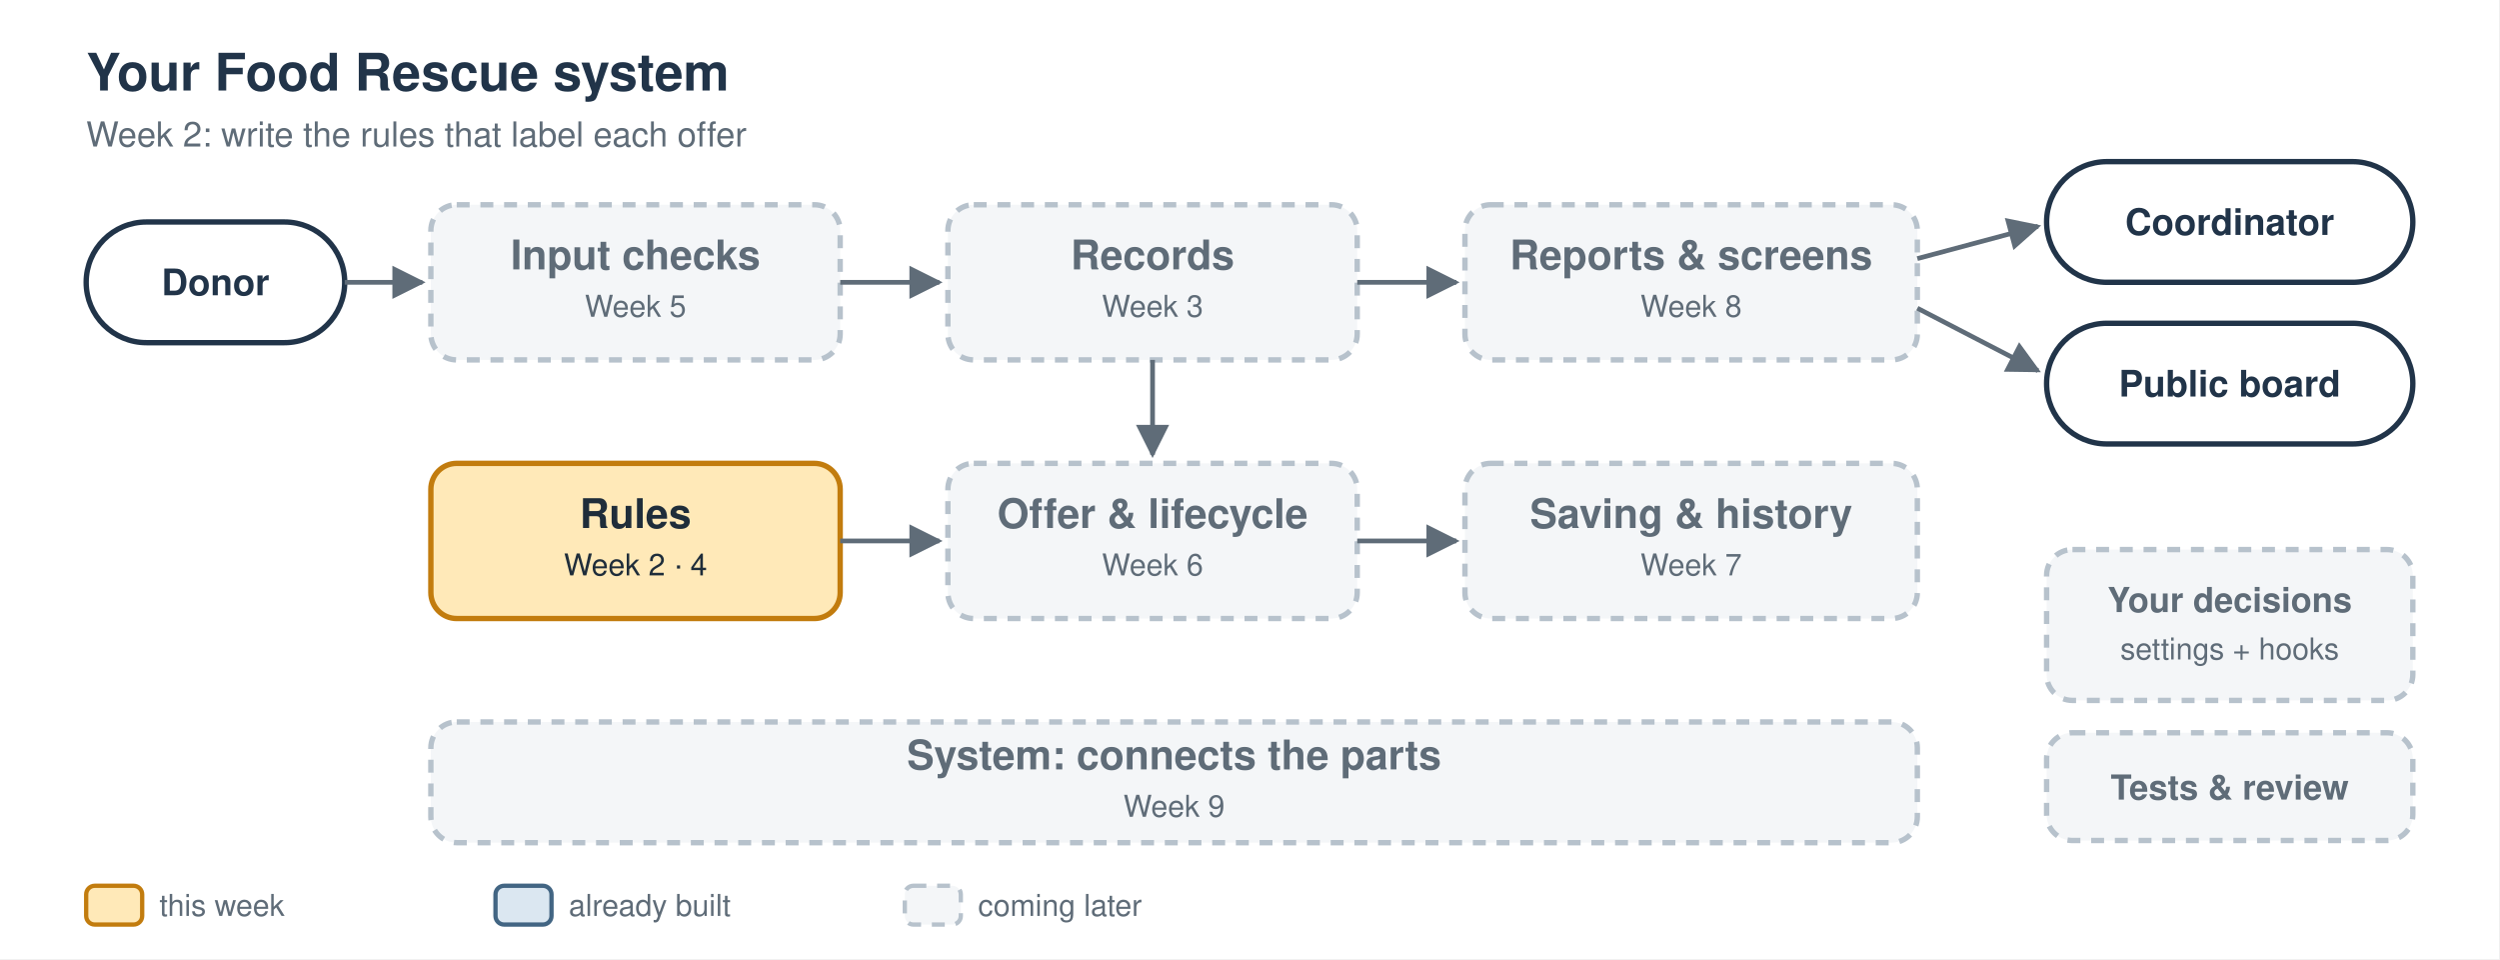
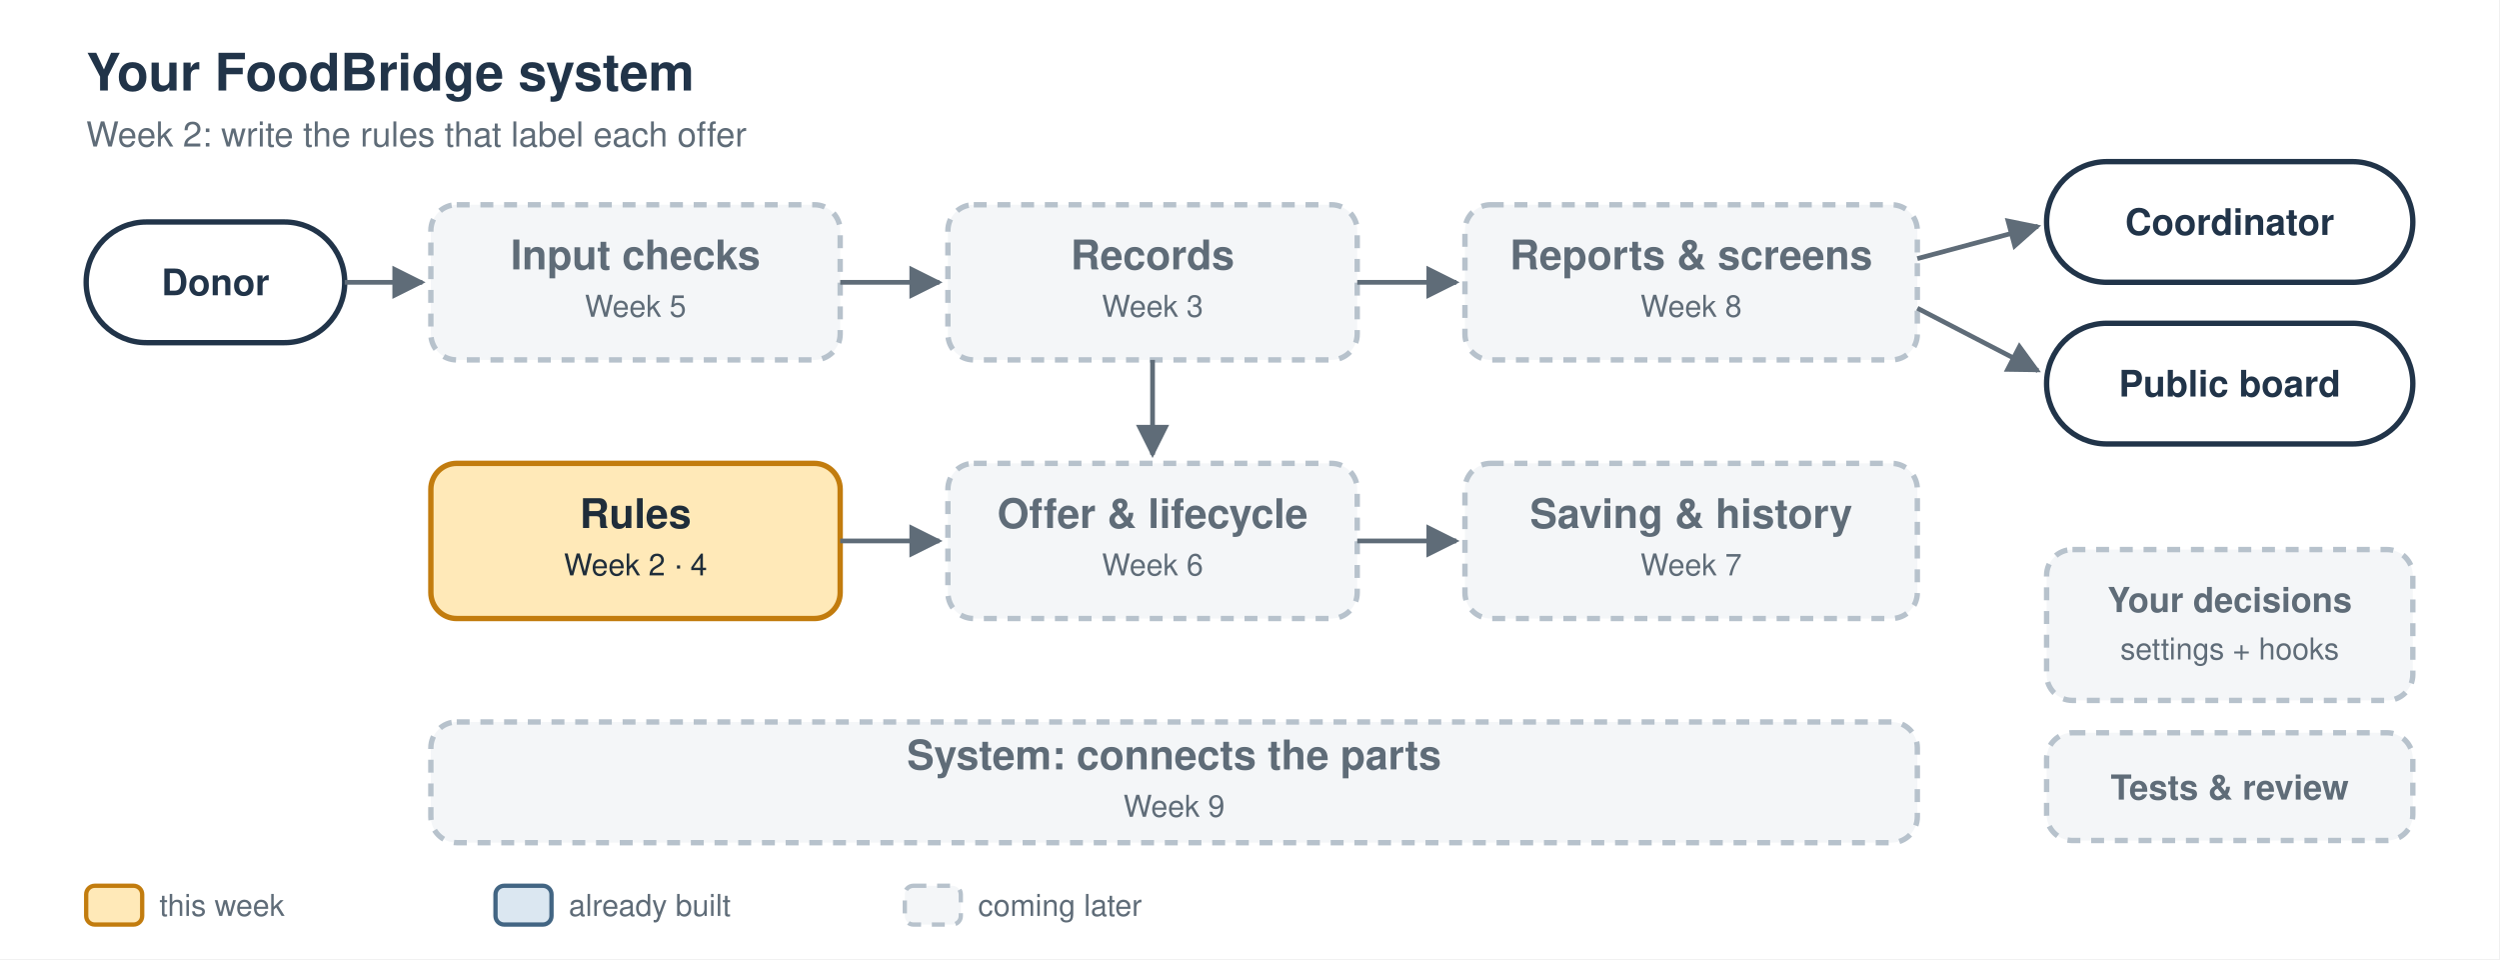
<svg xmlns="http://www.w3.org/2000/svg" width="1160" height="445" viewBox="0 0 1160 445" role="img" font-family="system-ui, -apple-system, 'Segoe UI', Helvetica, Arial, sans-serif">
  <rect width="1160" height="445" fill="#ffffff" />
  <defs>
    <marker id="arrow" viewBox="0 0 10 10" refX="9" refY="5" markerWidth="7" markerHeight="7" orient="auto-start-reverse">
      <path d="M0,0 L10,5 L0,10 z" fill="#5f6c78" />
    </marker>
  </defs>
-   <text x="40" y="42" font-size="24" font-weight="700" fill="#213449" text-anchor="start">Your Food Rescue system</text>
+   <text x="40" y="42" font-size="24" font-weight="700" fill="#213449" text-anchor="start">Your FoodBridge system</text>
  <text x="40" y="68" font-size="16" font-weight="400" fill="#5f6c78" text-anchor="start">Week 2: write the rules that label each offer</text>
  <rect x="200" y="95" width="190" height="72" rx="12" fill="#f4f6f8" stroke="#b7c2cc" stroke-width="2.5" stroke-dasharray="6 5" />
  <text x="295.0" y="125.0" text-anchor="middle" font-size="19" font-weight="700" fill="#5f6c78">Input checks</text>
  <text x="295.0" y="147.0" text-anchor="middle" font-size="14" fill="#5f6c78">Week 5</text>
  <rect x="440" y="95" width="190" height="72" rx="12" fill="#f4f6f8" stroke="#b7c2cc" stroke-width="2.5" stroke-dasharray="6 5" />
  <text x="535.0" y="125.0" text-anchor="middle" font-size="19" font-weight="700" fill="#5f6c78">Records</text>
  <text x="535.0" y="147.0" text-anchor="middle" font-size="14" fill="#5f6c78">Week 3</text>
  <rect x="680" y="95" width="210" height="72" rx="12" fill="#f4f6f8" stroke="#b7c2cc" stroke-width="2.5" stroke-dasharray="6 5" />
  <text x="785.0" y="125.0" text-anchor="middle" font-size="19" font-weight="700" fill="#5f6c78">Reports &amp; screens</text>
  <text x="785.0" y="147.0" text-anchor="middle" font-size="14" fill="#5f6c78">Week 8</text>
  <rect x="200" y="215" width="190" height="72" rx="12" fill="#ffe9b8" stroke="#c27c0e" stroke-width="2.5" />
  <text x="295.0" y="245.0" text-anchor="middle" font-size="19" font-weight="700" fill="#1f2d3a">Rules</text>
  <text x="295.0" y="267.0" text-anchor="middle" font-size="14" fill="#1f2d3a">Week 2 · 4</text>
  <rect x="440" y="215" width="190" height="72" rx="12" fill="#f4f6f8" stroke="#b7c2cc" stroke-width="2.5" stroke-dasharray="6 5" />
  <text x="535.0" y="245.0" text-anchor="middle" font-size="19" font-weight="700" fill="#5f6c78">Offer &amp; lifecycle</text>
  <text x="535.0" y="267.0" text-anchor="middle" font-size="14" fill="#5f6c78">Week 6</text>
  <rect x="680" y="215" width="210" height="72" rx="12" fill="#f4f6f8" stroke="#b7c2cc" stroke-width="2.5" stroke-dasharray="6 5" />
  <text x="785.0" y="245.0" text-anchor="middle" font-size="19" font-weight="700" fill="#5f6c78">Saving &amp; history</text>
  <text x="785.0" y="267.0" text-anchor="middle" font-size="14" fill="#5f6c78">Week 7</text>
  <rect x="200" y="335" width="690" height="56" rx="12" fill="#f4f6f8" stroke="#b7c2cc" stroke-width="2.5" stroke-dasharray="6 5" />
  <text x="545.0" y="357.0" text-anchor="middle" font-size="19" font-weight="700" fill="#5f6c78">System: connects the parts</text>
  <text x="545.0" y="379.0" text-anchor="middle" font-size="14" fill="#5f6c78">Week 9</text>
  <rect x="40" y="103" width="120" height="56" rx="28" fill="#ffffff" stroke="#213449" stroke-width="2.5" />
  <text x="100.0" y="137.0" text-anchor="middle" font-size="17" font-weight="700" fill="#213449">Donor</text>
  <rect x="950" y="75" width="170" height="56" rx="28" fill="#ffffff" stroke="#213449" stroke-width="2.5" />
  <text x="1035.0" y="109.0" text-anchor="middle" font-size="17" font-weight="700" fill="#213449">Coordinator</text>
  <rect x="950" y="150" width="170" height="56" rx="28" fill="#ffffff" stroke="#213449" stroke-width="2.5" />
  <text x="1035.0" y="184.0" text-anchor="middle" font-size="17" font-weight="700" fill="#213449">Public board</text>
  <line x1="160" y1="131" x2="196" y2="131" stroke="#5f6c78" stroke-width="2.2" marker-end="url(#arrow)" />
  <line x1="390" y1="131" x2="436" y2="131" stroke="#5f6c78" stroke-width="2.2" marker-end="url(#arrow)" />
  <line x1="630" y1="131" x2="676" y2="131" stroke="#5f6c78" stroke-width="2.2" marker-end="url(#arrow)" />
  <line x1="890" y1="120" x2="946" y2="105" stroke="#5f6c78" stroke-width="2.2" marker-end="url(#arrow)" />
  <line x1="890" y1="143" x2="946" y2="172" stroke="#5f6c78" stroke-width="2.2" marker-end="url(#arrow)" />
  <line x1="535" y1="167" x2="535" y2="211" stroke="#5f6c78" stroke-width="2.2" marker-end="url(#arrow)" />
  <line x1="390" y1="251" x2="436" y2="251" stroke="#5f6c78" stroke-width="2.2" marker-end="url(#arrow)" />
  <line x1="630" y1="251" x2="676" y2="251" stroke="#5f6c78" stroke-width="2.2" marker-end="url(#arrow)" />
  <rect x="950" y="255" width="170" height="70" rx="12" fill="#f4f6f8" stroke="#b7c2cc" stroke-width="2.5" stroke-dasharray="6 5" />
  <text x="1035.0" y="284.0" text-anchor="middle" font-size="16" font-weight="700" fill="#5f6c78">Your decisions</text>
  <text x="1035.0" y="306.0" text-anchor="middle" font-size="14" fill="#5f6c78">settings + hooks</text>
  <rect x="950" y="340" width="170" height="50" rx="12" fill="#f4f6f8" stroke="#b7c2cc" stroke-width="2.5" stroke-dasharray="6 5" />
  <text x="1035.0" y="371.0" text-anchor="middle" font-size="16" font-weight="700" fill="#5f6c78">Tests &amp; review</text>
  <rect x="40" y="411" width="26" height="18" rx="4" fill="#ffe9b8" stroke="#c27c0e" stroke-width="2" />
  <text x="74" y="425" font-size="14" font-weight="400" fill="#5f6c78" text-anchor="start">this week</text>
  <rect x="230" y="411" width="26" height="18" rx="4" fill="#dbe7f1" stroke="#426583" stroke-width="2" />
  <text x="264" y="425" font-size="14" font-weight="400" fill="#5f6c78" text-anchor="start">already built</text>
  <rect x="420" y="411" width="26" height="18" rx="4" fill="#f4f6f8" stroke="#b7c2cc" stroke-width="2" stroke-dasharray="6 5" />
  <text x="454" y="425" font-size="14" font-weight="400" fill="#5f6c78" text-anchor="start">coming later</text>
</svg>
